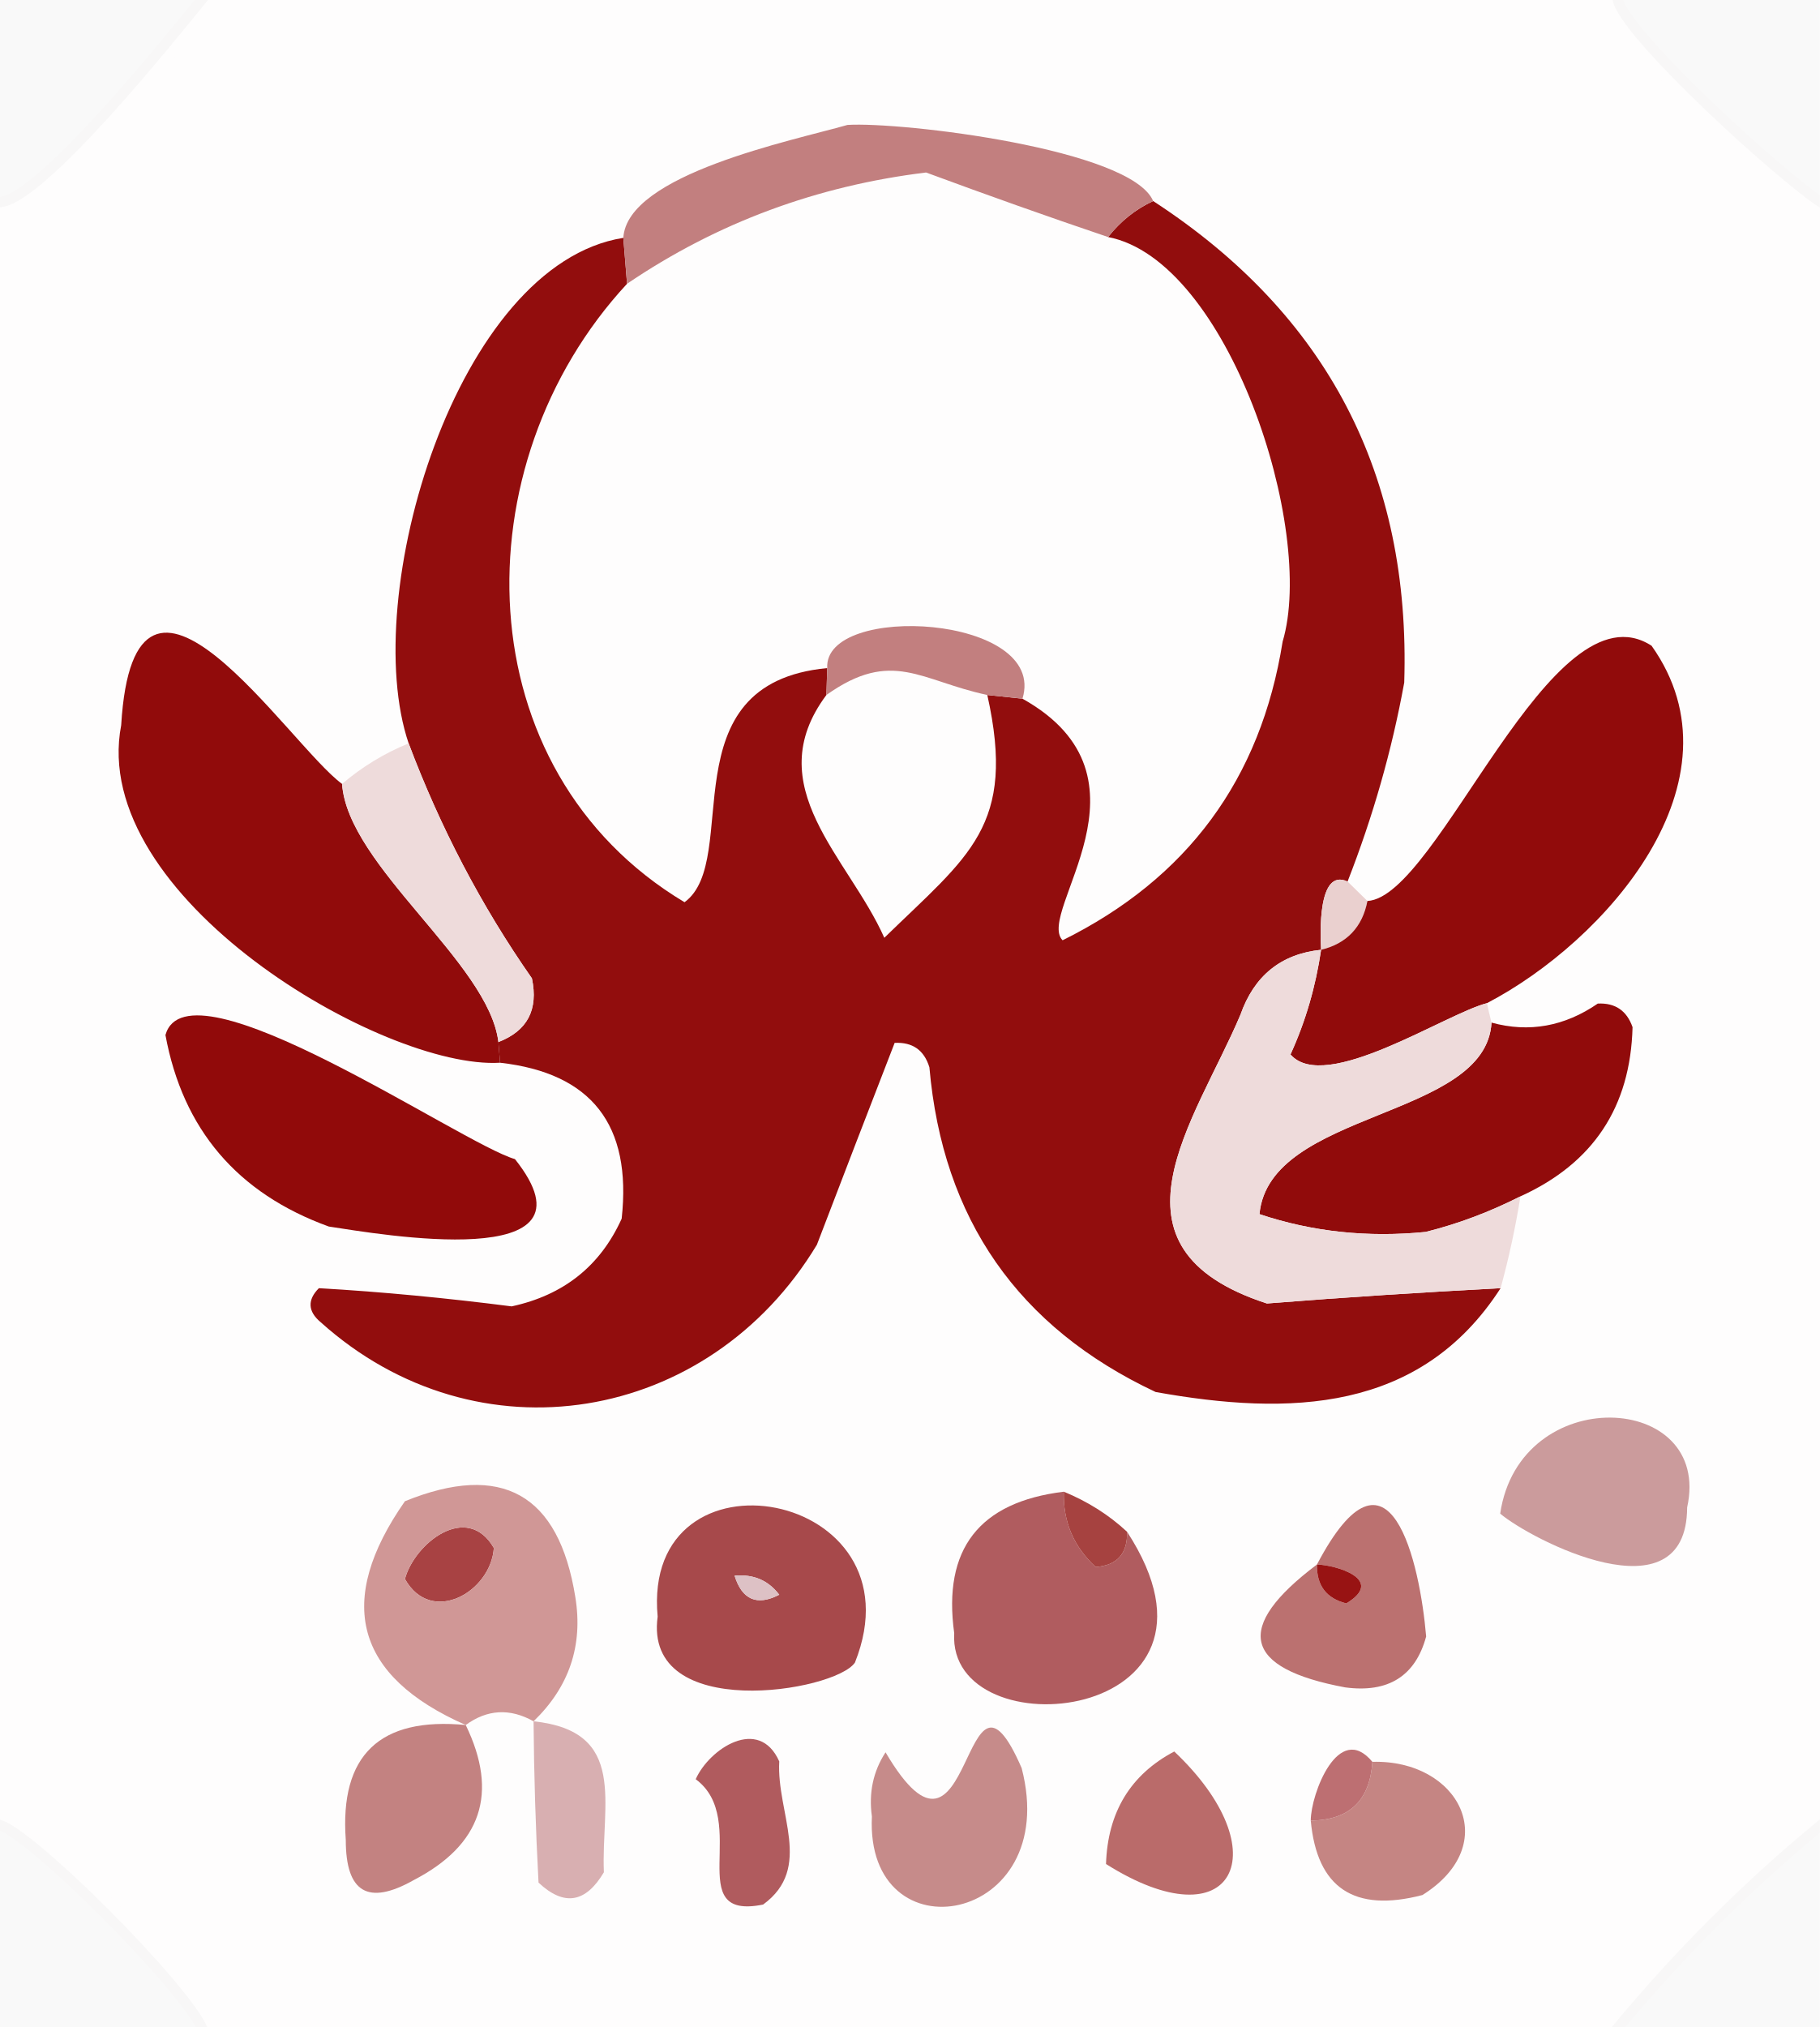
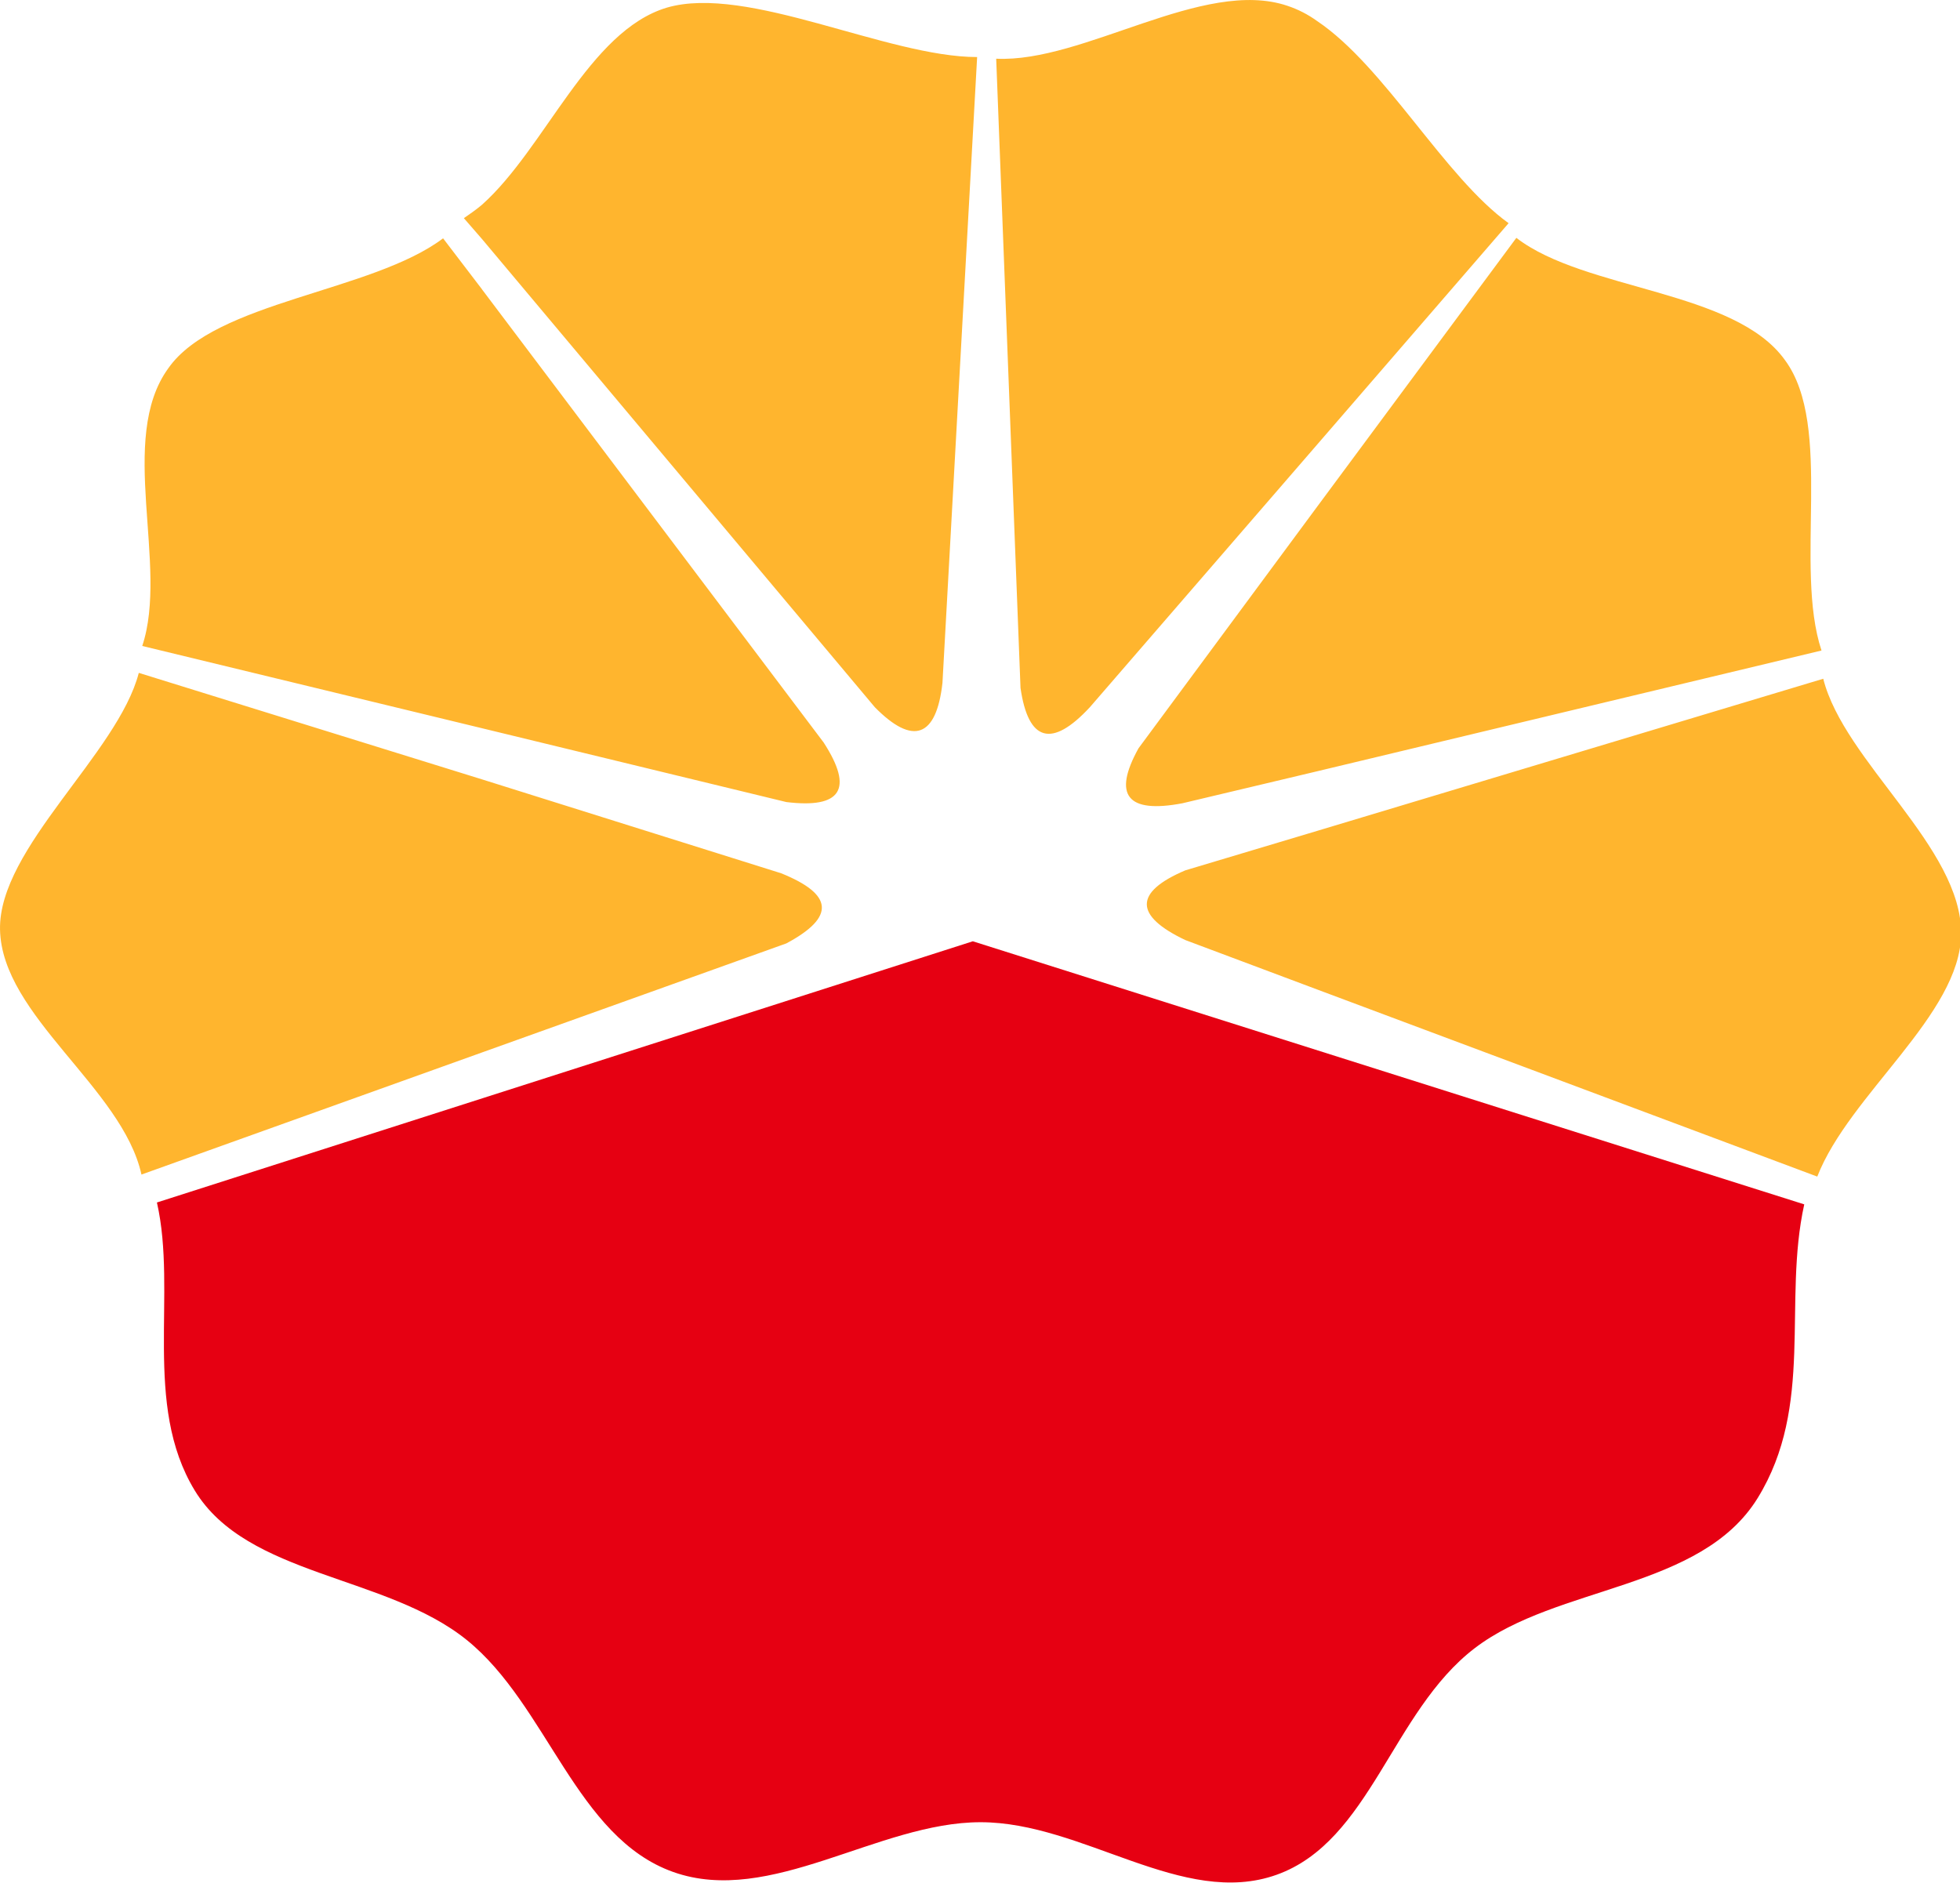
- <svg xmlns="http://www.w3.org/2000/svg" version="1.1" width="44px" height="49px" style="shape-rendering:geometricPrecision; text-rendering:geometricPrecision; image-rendering:optimizeQuality; fill-rule:evenodd; clip-rule:evenodd">
-   <g>
-     <path fill="#fefdfd" stroke="#fefdfd" stroke-width="0.5" d="M 5.03,0 c 11.32,0 22.64,0 33.96,0 c 0.1,0.84 4.06,4.43 5.01,5.02 c 0,12.98 0,25.97 0,38.96 c -1.83,1.5 -3.51,3.18 -5.03,5.02 c -11.32,0 -22.64,0 -33.96,0 c -0.43,-1.03 -4.25,-4.86 -5.01,-5.01 c 0,-12.99 0,-25.98 0,-38.98 c 1.04,-0.02 4.24,-4.05 5.03,-5.01 Z M 15.07,5.75 c -4.04,0.64 -6.4,8.66 -5.19,12.22 c -0.59,0.24 -1.13,0.57 -1.61,0.98 c -1.29,-0.94 -5.02,-6.78 -5.34,-1.42 c -0.8,4.15 6.34,8.33 9.16,8.16 c 2.21,0.25 3.19,1.5 2.94,3.77 c -0.52,1.15 -1.41,1.85 -2.66,2.12 c -1.56,-0.2 -3.11,-0.35 -4.66,-0.44 c -0.28,0.28 -0.27,0.56 0.04,0.82 c 3.79,3.41 9.39,2.46 12,-1.87 c 0.63,-1.65 1.26,-3.28 1.88,-4.88 c 0.43,-0.02 0.71,0.17 0.84,0.59 c 0.32,3.67 2.15,6.29 5.47,7.85 c 3.23,0.58 6.4,0.5 8.34,-2.51 c 0.2,-0.73 0.36,-1.47 0.48,-2.22 c 1.76,-0.8 2.66,-2.16 2.71,-4.09 c -0.14,-0.4 -0.42,-0.59 -0.84,-0.57 c -0.8,0.55 -1.66,0.71 -2.57,0.46 c -0.04,-0.16 -0.08,-0.32 -0.11,-0.47 c 2.86,-1.49 6.3,-5.37 3.98,-8.64 c -2.43,-1.57 -5.15,6.08 -6.87,6.17 c -0.16,-0.16 -0.32,-0.31 -0.48,-0.47 c 0.61,-1.56 1.07,-3.16 1.37,-4.81 c 0.16,-5.02 -1.86,-8.9 -6.07,-11.64 c -0.53,-1.26 -6.08,-1.92 -7.39,-1.84 c -1.33,0.38 -5.33,1.19 -5.42,2.73 Z M 26.79,5.73 c 2.9,0.56 5.03,7.06 4.22,9.78 c -0.53,3.33 -2.31,5.73 -5.32,7.22 c -0.66,-0.67 2.45,-3.93 -0.97,-5.84 c 0.62,-2.03 -4.81,-2.33 -4.72,-0.74 c -3.9,0.37 -2.05,4.64 -3.45,5.66 c -5.33,-3.19 -5.44,-10.58 -1.39,-14.95 c 2.18,-1.48 4.6,-2.37 7.23,-2.69 c 1.46,0.54 2.92,1.06 4.4,1.56 Z M 23.87,16.8 c 0.71,3.18 -0.45,3.88 -2.49,5.87 c -0.86,-1.94 -3.05,-3.66 -1.4,-5.87 c 1.59,-1.13 2.28,-0.34 3.89,0 Z M 4,25.02 c 0.42,2.28 1.74,3.83 3.95,4.63 c 1.2,0.18 6.72,1.16 4.5,-1.63 c -1.29,-0.37 -7.91,-4.93 -8.45,-3 Z M 36.27,36.59 c 0.73,0.62 4.51,2.59 4.52,-0.15 c 0.62,-2.8 -4.05,-3.04 -4.52,0.15 Z M 11.26,41.7 c -2.08,-0.2 -3.05,0.73 -2.9,2.78 c 0,1.27 0.54,1.59 1.64,0.97 c 1.64,-0.85 2.06,-2.1 1.26,-3.75 c 0.52,-0.38 1.07,-0.41 1.64,-0.09 c 0.01,1.3 0.05,2.6 0.12,3.9 c 0.62,0.58 1.14,0.49 1.58,-0.25 c -0.07,-1.65 0.59,-3.41 -1.7,-3.65 c 0.86,-0.83 1.2,-1.83 1.01,-3 c -0.4,-2.5 -1.78,-3.27 -4.12,-2.32 c -1.69,2.42 -1.21,4.23 1.47,5.41 Z M 15.9,39.08 c -0.35,2.57 4.29,1.82 4.77,1.11 c 1.67,-4.19 -5.17,-5.41 -4.77,-1.11 Z M 25.72,36.06 c -2.05,0.25 -2.93,1.39 -2.65,3.42 c -0.17,2.88 7.2,2.19 4.18,-2.45 c -0.45,-0.42 -0.97,-0.74 -1.53,-0.97 Z M 31.84,37.82 c -2.02,1.52 -1.79,2.51 0.68,2.97 c 1.04,0.14 1.7,-0.27 1.96,-1.23 c -0.15,-1.77 -0.88,-5.09 -2.64,-1.74 Z M 16.82,43.01 c 1.34,0.99 -0.35,3.43 1.63,3.03 c 1.22,-0.89 0.32,-2.21 0.39,-3.46 c -0.49,-1.1 -1.69,-0.31 -2.02,0.43 Z M 21.08,43.91 c -0.17,3.45 4.61,2.63 3.62,-1.17 c -1.45,-3.34 -1.16,3.24 -3.29,-0.38 c -0.3,0.46 -0.41,0.98 -0.33,1.55 Z M 26.74,45.06 c 3.09,1.95 4.21,-0.3 1.65,-2.72 c -1.06,0.56 -1.61,1.47 -1.65,2.72 Z M 31.69,44.01 c 0.15,1.63 1.05,2.23 2.7,1.8 c 1.96,-1.23 0.88,-3.28 -1.21,-3.22 c -0.82,-0.99 -1.49,0.78 -1.49,1.42 Z" />
-   </g>
-   <g>
-     <path fill="#1e1e1e" fill-opacity="0.027" d="M 0,0 c 1.68,0 3.35,0 5.03,0 c -0.79,0.96 -3.99,4.99 -5.03,5.01 c 0,-1.67 0,-3.34 0,-5.01 Z M 38.99,0 c 1.67,0 3.34,0 5.01,0 c 0,1.67 0,3.34 0,5.02 c -0.95,-0.59 -4.91,-4.18 -5.01,-5.02 Z M 0,43.99 c 0.76,0.15 4.58,3.98 5.01,5.01 c -1.67,0 -3.34,0 -5.01,0 c 0,-1.67 0,-3.34 0,-5.01 Z M 44,43.98 c 0,1.67 0,3.35 0,5.02 c -1.68,0 -3.35,0 -5.03,0 c 1.52,-1.84 3.2,-3.52 5.03,-5.02 Z" />
-   </g>
-   <g>
-     <path fill="#cb9b9c" d="M 36.27,36.59 c 0.47,-3.19 5.14,-2.95 4.52,-0.15 c -0.01,2.74 -3.79,0.77 -4.52,0.15 Z" />
-   </g>
-   <g>
-     <path fill="#a7494b" d="M 15.9,39.08 c -0.4,-4.3 6.44,-3.08 4.77,1.11 c -0.48,0.71 -5.12,1.46 -4.77,-1.11 Z M 17.76,38.09 c 0.18,0.58 0.54,0.74 1.08,0.46 c -0.27,-0.35 -0.62,-0.5 -1.08,-0.46 Z" />
-   </g>
-   <g>
-     <path fill="#b05c5f" d="M 25.72,36.06 c -0.02,0.73 0.24,1.33 0.77,1.82 c 0.52,-0.04 0.77,-0.32 0.76,-0.85 c 3.02,4.64 -4.35,5.33 -4.18,2.45 c -0.28,-2.03 0.6,-3.17 2.65,-3.42 Z" />
-   </g>
-   <g>
-     <path fill="#bb7170" d="M 31.84,37.82 c -0.01,0.51 0.23,0.82 0.71,0.94 c 0.96,-0.58 -0.26,-0.93 -0.71,-0.94 c 1.76,-3.35 2.49,-0.03 2.64,1.74 c -0.26,0.96 -0.92,1.37 -1.96,1.23 c -2.47,-0.46 -2.7,-1.45 -0.68,-2.97 Z" />
-   </g>
-   <g>
-     <path fill="#c68b8a" d="M 21.08,43.91 c -0.08,-0.57 0.03,-1.09 0.33,-1.55 c 2.13,3.62 1.84,-2.96 3.29,0.38 c 0.99,3.8 -3.79,4.62 -3.62,1.17 Z" />
-   </g>
-   <g>
-     <path fill="#c38281" d="M 11.26,41.7 c 0.8,1.65 0.38,2.9 -1.26,3.75 c -1.1,0.62 -1.64,0.3 -1.64,-0.97 c -0.15,-2.05 0.82,-2.98 2.9,-2.78 Z" />
-   </g>
-   <g>
-     <path fill="#d8afb1" d="M 12.9,41.61 c 2.29,0.24 1.63,2 1.7,3.65 c -0.44,0.74 -0.96,0.83 -1.58,0.25 c -0.07,-1.3 -0.11,-2.6 -0.12,-3.9 Z" />
-   </g>
-   <g>
-     <path fill="#ba6b6a" d="M 26.74,45.06 c 0.04,-1.25 0.59,-2.16 1.65,-2.72 c 2.56,2.42 1.44,4.67 -1.65,2.72 Z" />
-   </g>
-   <g>
-     <path fill="#c58583" d="M 33.18,42.59 c 2.09,-0.06 3.17,1.99 1.21,3.22 c -1.65,0.43 -2.55,-0.17 -2.7,-1.8 c 0.94,-0.01 1.43,-0.49 1.49,-1.42 Z" />
-   </g>
-   <g>
-     <path fill="#b05b5e" d="M 16.82,43.01 c 0.33,-0.74 1.53,-1.53 2.02,-0.43 c -0.07,1.25 0.83,2.57 -0.39,3.46 c -1.98,0.4 -0.29,-2.04 -1.63,-3.03 Z" />
-   </g>
-   <g>
-     <path fill="#a84243" d="M 9.79,38.17 c 0.23,-0.86 1.5,-1.87 2.15,-0.75 c -0.07,1.06 -1.51,1.89 -2.15,0.75 Z" />
-   </g>
-   <g>
-     <path fill="#a64240" d="M 27.25,37.03 c 0.01,0.53 -0.24,0.81 -0.76,0.85 c -0.53,-0.49 -0.79,-1.09 -0.77,-1.82 c 0.56,0.23 1.08,0.55 1.53,0.97 Z" />
-   </g>
-   <g>
-     <path fill="#bd6f72" d="M 33.18,42.59 c -0.06,0.93 -0.55,1.41 -1.49,1.42 c 0,-0.64 0.67,-2.41 1.49,-1.42 Z" />
-   </g>
-   <g>
-     <path fill="#ddc1c5" d="M 17.76,38.09 c 0.46,-0.04 0.81,0.11 1.08,0.46 c -0.54,0.28 -0.9,0.12 -1.08,-0.46 Z" />
-   </g>
-   <g>
-     <path fill="#920d0d" d="M 27.88,4.86 c 4.21,2.74 6.23,6.62 6.07,11.64 c -0.3,1.65 -0.76,3.25 -1.37,4.81 c -0.73,-0.34 -0.66,1.29 -0.64,1.65 c -0.97,0.1 -1.62,0.63 -1.95,1.57 c -1.09,2.58 -3.51,5.63 0.64,6.98 c 1.88,-0.15 3.76,-0.27 5.65,-0.37 c -1.94,3.01 -5.11,3.09 -8.34,2.51 c -3.32,-1.56 -5.15,-4.18 -5.47,-7.85 c -0.13,-0.42 -0.41,-0.61 -0.84,-0.59 c -0.62,1.6 -1.25,3.23 -1.88,4.88 c -2.61,4.33 -8.21,5.28 -12,1.87 c -0.31,-0.26 -0.32,-0.54 -0.04,-0.82 c 1.55,0.09 3.1,0.24 4.66,0.44 c 1.25,-0.27 2.14,-0.97 2.66,-2.12 c 0.25,-2.27 -0.73,-3.52 -2.94,-3.77 c -0.01,-0.17 -0.03,-0.33 -0.04,-0.5 c 0.7,-0.27 0.97,-0.78 0.81,-1.54 c -1.23,-1.76 -2.22,-3.66 -2.98,-5.68 c -1.21,-3.56 1.15,-11.58 5.19,-12.22 c 0.03,0.37 0.06,0.74 0.09,1.11 c -4.05,4.37 -3.94,11.76 1.39,14.95 c 1.4,-1.02 -0.45,-5.29 3.45,-5.66 c -0.01,0.21 -0.01,0.43 -0.02,0.65 c -1.65,2.21 0.54,3.93 1.4,5.87 c 2.04,-1.99 3.2,-2.69 2.49,-5.87 c 0.28,0.03 0.57,0.06 0.85,0.09 c 3.42,1.91 0.31,5.17 0.97,5.84 c 3.01,-1.49 4.79,-3.89 5.32,-7.22 c 0.81,-2.72 -1.32,-9.22 -4.22,-9.78 c 0.3,-0.38 0.66,-0.67 1.09,-0.87 Z" />
-   </g>
-   <g>
-     <path fill="#ead0cf" d="M 32.58,21.31 c 0.16,0.16 0.32,0.31 0.48,0.47 c -0.12,0.63 -0.5,1.03 -1.12,1.18 c -0.02,-0.36 -0.09,-1.99 0.64,-1.65 Z" />
-   </g>
-   <g>
-     <path fill="#910b0b" d="M 8.27,18.95 c 0.14,1.99 3.55,4.32 3.78,6.24 c 0.01,0.17 0.03,0.33 0.04,0.5 c -2.82,0.17 -9.96,-4.01 -9.16,-8.16 c 0.32,-5.36 4.05,0.48 5.34,1.42 Z M 35.95,24.25 c -1.01,0.26 -3.92,2.2 -4.75,1.24 c 0.37,-0.81 0.61,-1.65 0.74,-2.53 c 0.62,-0.15 1,-0.55 1.12,-1.18 c 1.72,-0.09 4.44,-7.74 6.87,-6.17 c 2.32,3.27 -1.12,7.15 -3.98,8.64 Z M 36.76,28.92 c -0.73,0.37 -1.49,0.66 -2.29,0.86 c -1.39,0.14 -2.74,0 -4.02,-0.43 c 0.24,-2.52 5.48,-2.29 5.61,-4.63 c 0.91,0.25 1.77,0.09 2.57,-0.46 c 0.42,-0.02 0.7,0.17 0.84,0.57 c -0.05,1.93 -0.95,3.29 -2.71,4.09 Z" />
-   </g>
-   <g>
-     <path fill="#eedbdb" d="M 9.88,17.97 c 0.76,2.02 1.75,3.92 2.98,5.68 c 0.16,0.76 -0.11,1.27 -0.81,1.54 c -0.23,-1.92 -3.64,-4.25 -3.78,-6.24 c 0.48,-0.41 1.02,-0.74 1.61,-0.98 Z M 31.94,22.96 c -0.13,0.88 -0.37,1.72 -0.74,2.53 c 0.83,0.96 3.74,-0.98 4.75,-1.24 c 0.03,0.15 0.07,0.31 0.11,0.47 c -0.13,2.34 -5.37,2.11 -5.61,4.63 c 1.28,0.43 2.63,0.57 4.02,0.43 c 0.8,-0.2 1.56,-0.49 2.29,-0.86 c -0.12,0.75 -0.28,1.49 -0.48,2.22 c -1.89,0.1 -3.77,0.22 -5.65,0.37 c -4.15,-1.35 -1.73,-4.4 -0.64,-6.98 c 0.33,-0.94 0.98,-1.47 1.95,-1.57 Z" />
-   </g>
-   <g>
-     <path fill="#910a0a" d="M 4,25.02 c 0.54,-1.93 7.16,2.63 8.45,3 c 2.22,2.79 -3.3,1.81 -4.5,1.63 c -2.21,-0.8 -3.53,-2.35 -3.95,-4.63 Z" />
-   </g>
-   <g>
-     <path fill="#c27f7f" d="M 27.88,4.86 c -0.43,0.2 -0.79,0.49 -1.09,0.87 c -1.48,-0.5 -2.94,-1.02 -4.4,-1.56 c -2.63,0.32 -5.05,1.21 -7.23,2.69 c -0.03,-0.37 -0.06,-0.74 -0.09,-1.11 c 0.09,-1.54 4.09,-2.35 5.42,-2.73 c 1.31,-0.08 6.86,0.58 7.39,1.84 Z M 24.72,16.89 c -0.28,-0.03 -0.57,-0.06 -0.85,-0.09 c -1.61,-0.34 -2.3,-1.13 -3.89,0 c 0.01,-0.22 0.01,-0.44 0.02,-0.65 c -0.09,-1.59 5.34,-1.29 4.72,0.74 Z" />
-   </g>
-   <g>
-     <path fill="#d09796" d="M 12.9,41.61 c -0.57,-0.32 -1.12,-0.29 -1.64,0.09 c -2.68,-1.18 -3.16,-2.99 -1.47,-5.41 c 2.34,-0.95 3.72,-0.18 4.12,2.32 c 0.19,1.17 -0.15,2.17 -1.01,3 Z M 9.79,38.17 c 0.64,1.14 2.08,0.31 2.15,-0.75 c -0.65,-1.12 -1.92,-0.11 -2.15,0.75 Z" />
-   </g>
-   <g>
-     <path fill="#981313" d="M 31.84,37.82 c 0.45,0.01 1.67,0.36 0.71,0.94 c -0.48,-0.12 -0.72,-0.43 -0.71,-0.94 Z" />
-   </g>
+ <svg xmlns="http://www.w3.org/2000/svg" t="1772075692552" class="icon" viewBox="0 0 1066 1024" version="1.1" p-id="4845" width="37.477" height="36">
+   <path d="M362.658 4.157c-42.451 12.714-66.045 76.412-100.475 107.174-3.285 2.773-6.57 5.034-9.898 7.338l9.898 11.391 213.622 254.622c20.735 21.034 33.449 16.469 36.777-13.226l18.858-340.421c-49.064 0-125.007-39.678-168.781-26.879zM262.183 157.409l-21.204-27.775c-38.654 29.183-124.026 34.217-149.454 70.695-27.86 38.355 0.427 107.259-14.165 151.033l184.823 44.755 165.496 40.147c29.695 3.626 36.82-6.869 20.266-32.425L262.183 157.451z m162.68 317.595L262.183 423.934 75.482 365.996C64.176 409.77-0.887 461.351 0.009 505.637c0.939 46.931 66.557 86.183 76.924 133.242l185.25-66.429 165.496-59.304c26.879-14.378 25.471-26.708-2.816-38.142z m566.757-105.808l-275.315 82.769-71.677 21.46c-27.86 11.861-27.86 24.617 0 37.886l71.677 26.879L988.377 639.988c17.407-44.713 77.778-88.102 78.247-131.919 0.427-47.144-63.656-93.734-75.004-138.916z m-171.128-247.796c-34.9-25.129-67.41-85.329-104.187-109.989a59.73 59.73 0 0 0-16.042-8.234c-45.736-15.487-110.843 31.06-158.456 28.756l13.226 342.256c4.224 29.225 16.981 32.852 37.716 10.495l123.557-142.798 104.187-120.485z m-177.314 315.505l73.127-17.365 274.376-65.704c-15.103-45.608 6.656-121.85-19.796-157.859-27.305-38.398-108.923-37.844-146.169-66.599L716.348 275.632l-97.147 131.407c-14.165 25.599-6.144 35.625 24.02 29.865z" fill="#FFB52E" p-id="4846" />
+   <path d="M529.093 511.994L981.295 655.091c-11.733 53.203 5.632 109.435-25.3 159.694-30.889 50.216-109.093 47.315-154.019 81.788-44.969 34.473-56.659 104.955-107.643 123.173-51.027 18.218-105.296-28.585-161.016-28.585s-114.256 45.822-167.117 27.092c-52.904-18.772-68.391-90.705-112.336-126.202-43.945-35.497-119.418-34.473-147.918-81.276-28.543-46.846-9.386-107.43-20.607-156.707L529.093 511.994z" fill="#E60012" p-id="4847" />
</svg>
